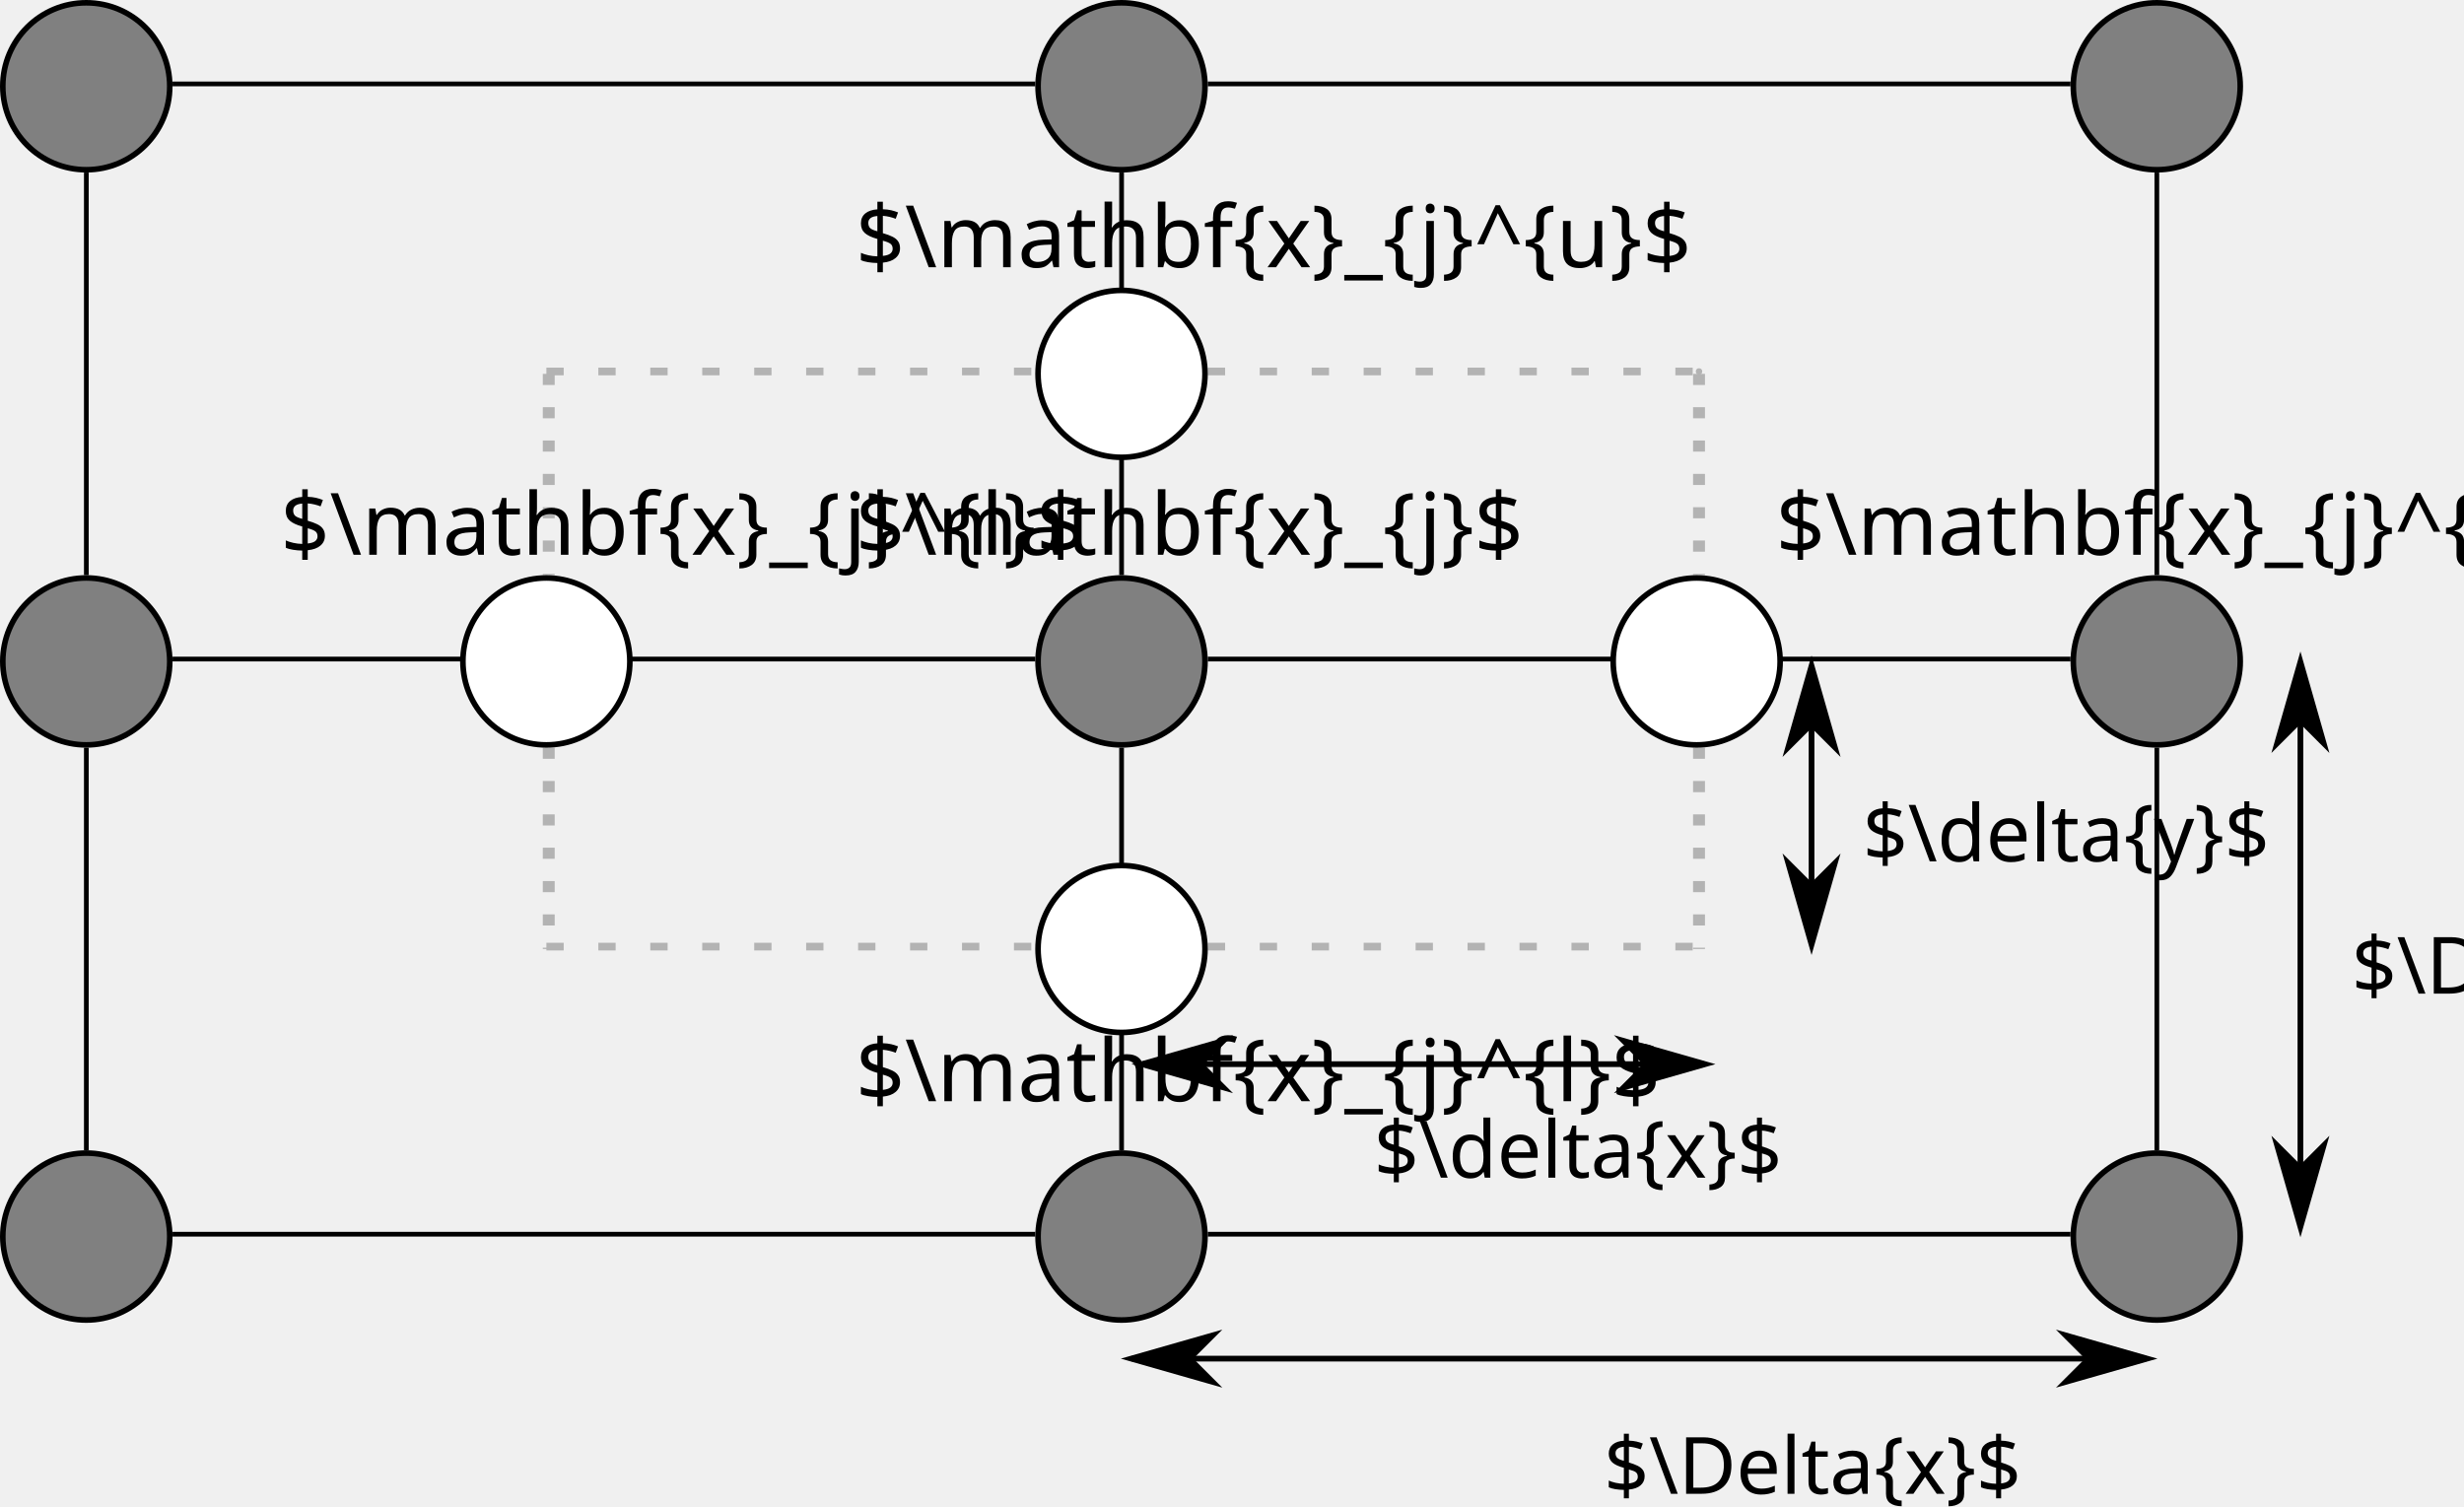
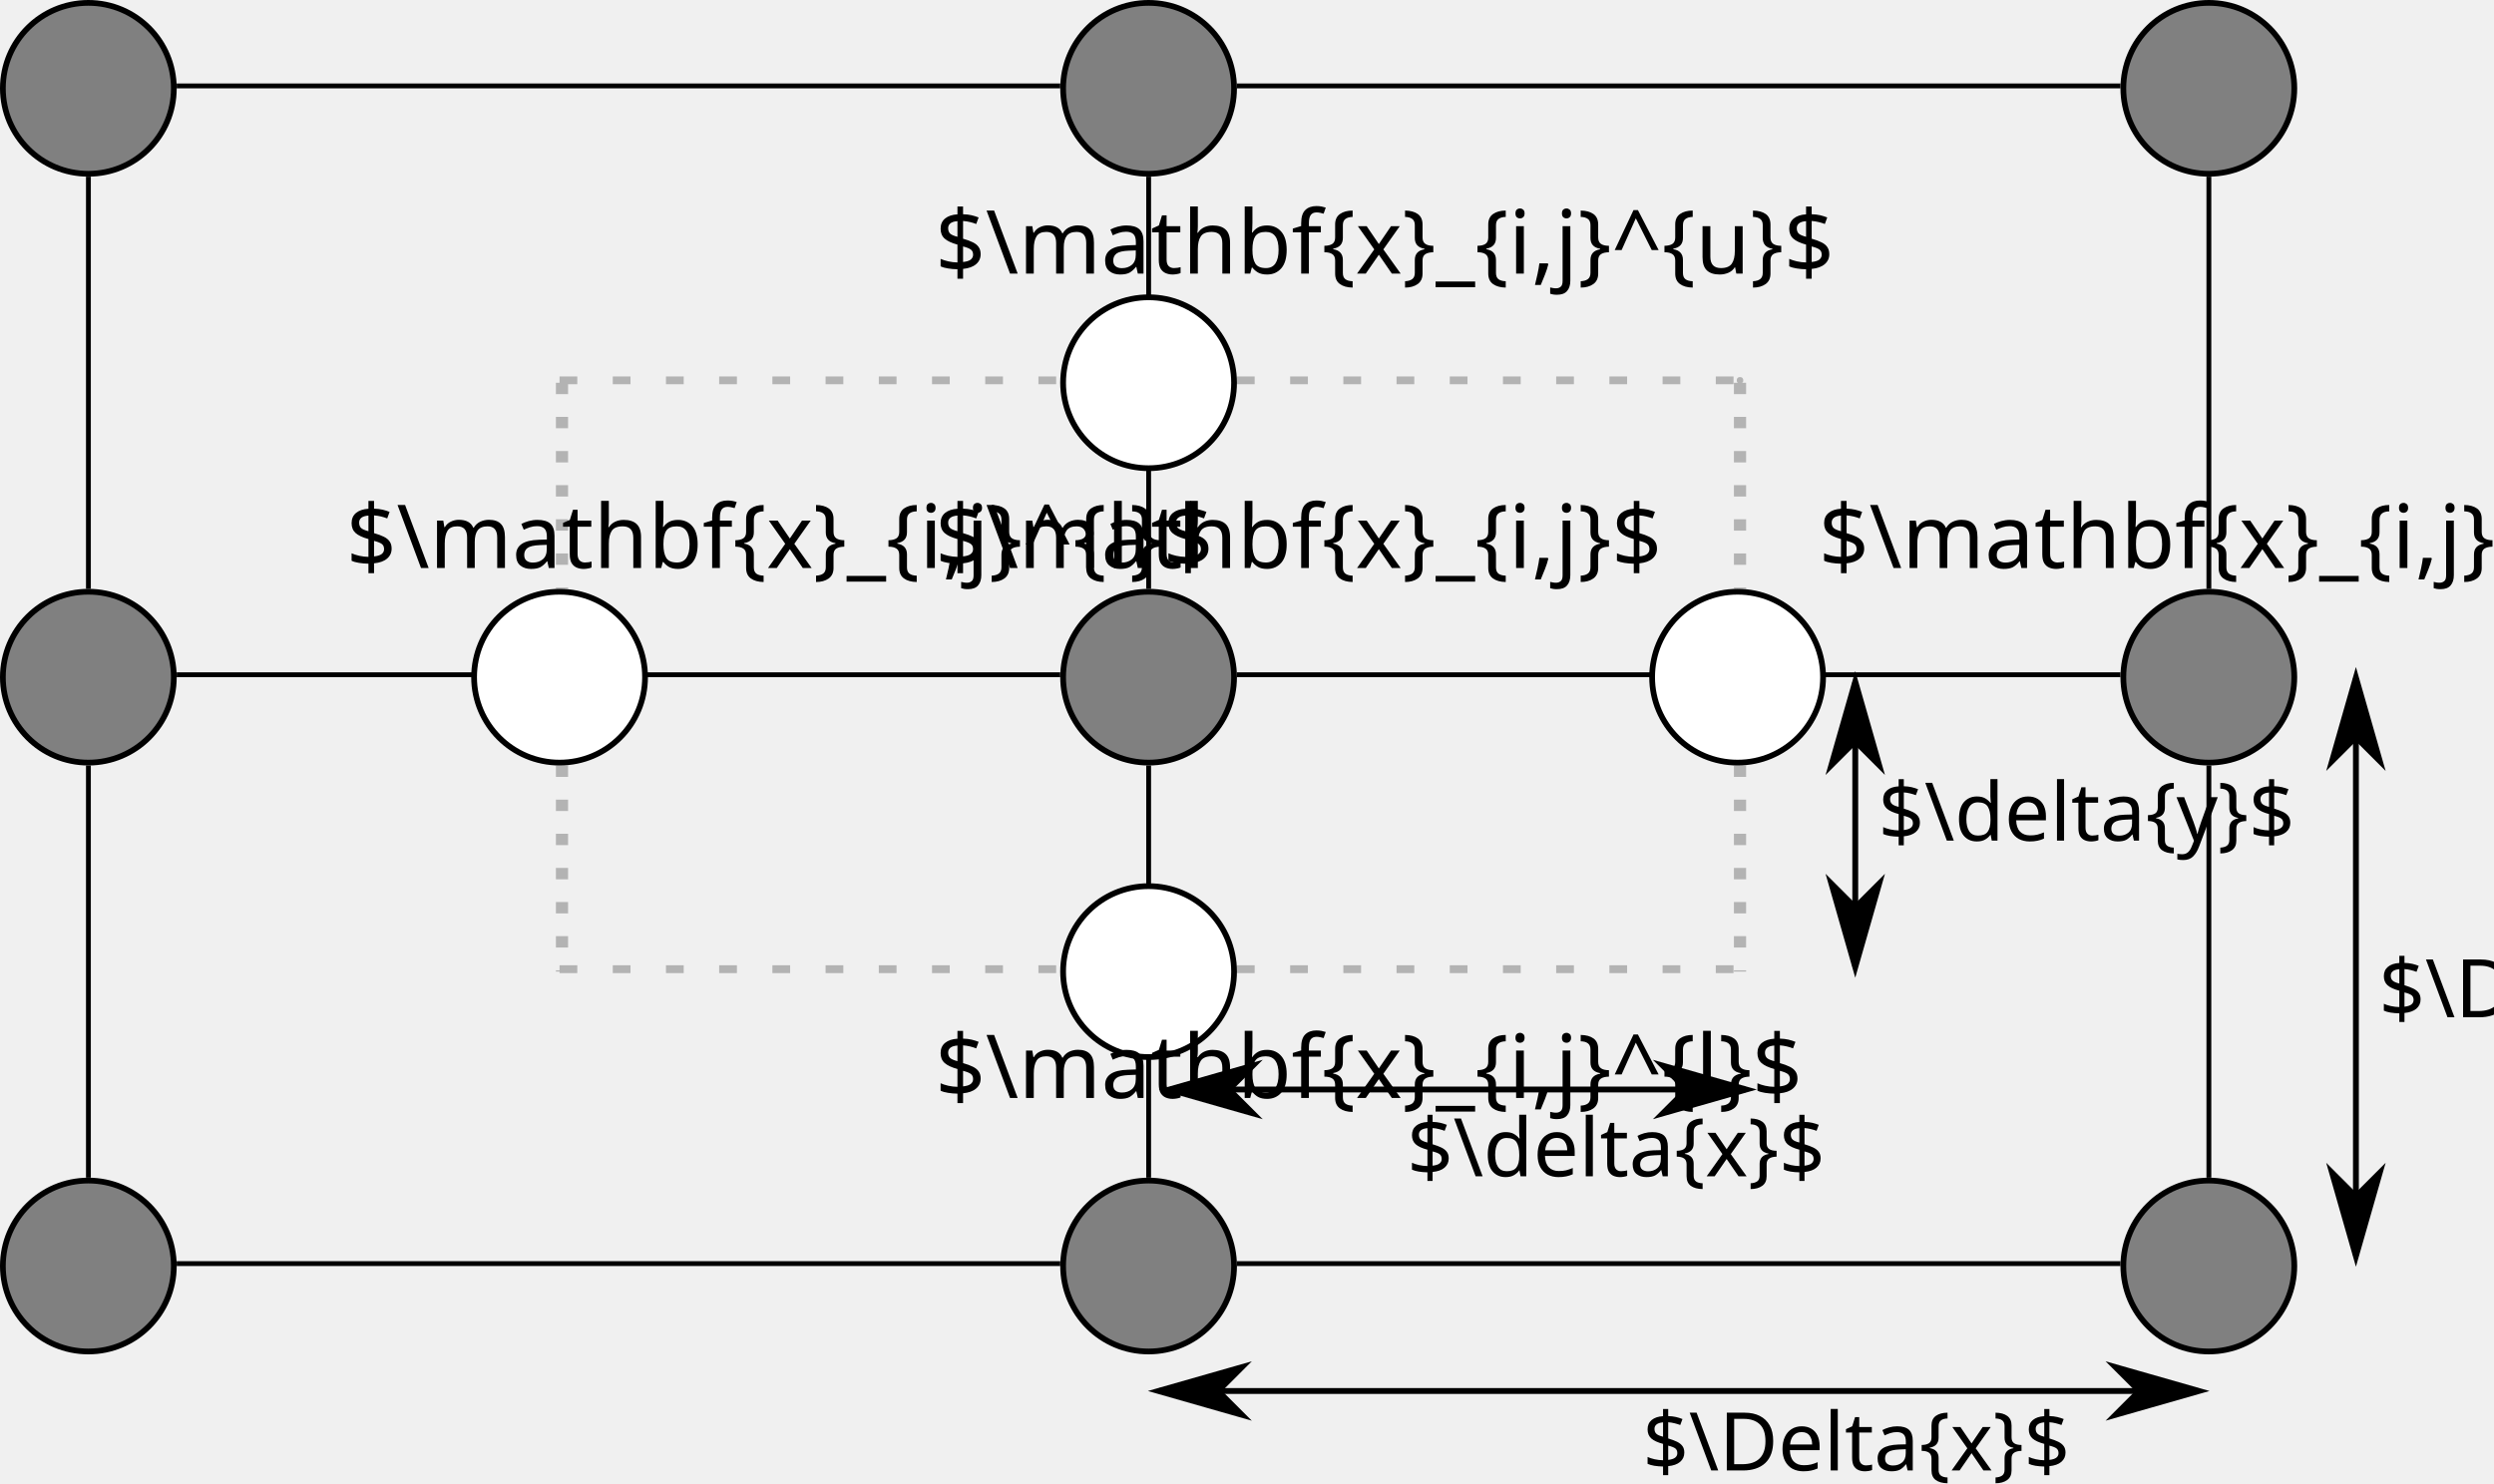
- <svg xmlns="http://www.w3.org/2000/svg" xmlns:xlink="http://www.w3.org/1999/xlink" width="120.909mm" height="73.931mm" viewBox="0 0 428.418 261.961" id="svg15084" version="1.1">
+ <svg xmlns="http://www.w3.org/2000/svg" xmlns:xlink="http://www.w3.org/1999/xlink" width="119.498mm" height="71.109mm" viewBox="0 0 423.418 251.961" id="svg15084" version="1.1">
  <defs id="defs15086">
    <marker style="overflow:visible" id="marker17420" refX="0" refY="0" orient="auto">
      <path transform="matrix(-0.8,0,0,-0.8,-10,0)" style="fill:#000000;fill-opacity:1;fill-rule:evenodd;stroke:#000000;stroke-width:1pt;stroke-opacity:1" d="M 0,0 5,-5 -12.5,0 5,5 0,0 Z" id="path17422" />
    </marker>
    <marker style="overflow:visible" id="marker17368" refX="0" refY="0" orient="auto">
      <path transform="matrix(0.8,0,0,0.8,10,0)" style="fill:#000000;fill-opacity:1;fill-rule:evenodd;stroke:#000000;stroke-width:1pt;stroke-opacity:1" d="M 0,0 5,-5 -12.5,0 5,5 0,0 Z" id="path17370" />
    </marker>
    <marker orient="auto" refY="0" refX="0" id="marker17152" style="overflow:visible">
      <path id="path17154" d="M 0,0 5,-5 -12.5,0 5,5 0,0 Z" style="fill:#000000;fill-opacity:1;fill-rule:evenodd;stroke:#000000;stroke-width:1pt;stroke-opacity:1" transform="matrix(-0.8,0,0,-0.8,-10,0)" />
    </marker>
    <marker orient="auto" refY="0" refX="0" id="marker17112" style="overflow:visible">
      <path id="path17114" d="M 0,0 5,-5 -12.5,0 5,5 0,0 Z" style="fill:#000000;fill-opacity:1;fill-rule:evenodd;stroke:#000000;stroke-width:1pt;stroke-opacity:1" transform="matrix(0.8,0,0,0.8,10,0)" />
    </marker>
    <marker style="overflow:visible" id="marker16248" refX="0" refY="0" orient="auto">
      <path transform="matrix(-0.8,0,0,-0.8,-10,0)" style="fill:#000000;fill-opacity:1;fill-rule:evenodd;stroke:#000000;stroke-width:1pt;stroke-opacity:1" d="M 0,0 5,-5 -12.5,0 5,5 0,0 Z" id="path16250" />
    </marker>
    <marker style="overflow:visible" id="marker16220" refX="0" refY="0" orient="auto">
      <path transform="matrix(0.8,0,0,0.8,10,0)" style="fill:#000000;fill-opacity:1;fill-rule:evenodd;stroke:#000000;stroke-width:1pt;stroke-opacity:1" d="M 0,0 5,-5 -12.5,0 5,5 0,0 Z" id="path16222" />
    </marker>
    <marker orient="auto" refY="0" refX="0" id="Arrow1Lend" style="overflow:visible">
      <path id="path6357" d="M 0,0 5,-5 -12.5,0 5,5 0,0 Z" style="fill:#000000;fill-opacity:1;fill-rule:evenodd;stroke:#000000;stroke-width:1pt;stroke-opacity:1" transform="matrix(-0.8,0,0,-0.8,-10,0)" />
    </marker>
    <marker orient="auto" refY="0" refX="0" id="Arrow1Lstart" style="overflow:visible">
      <path id="path6354" d="M 0,0 5,-5 -12.5,0 5,5 0,0 Z" style="fill:#000000;fill-opacity:1;fill-rule:evenodd;stroke:#000000;stroke-width:1pt;stroke-opacity:1" transform="matrix(0.8,0,0,0.8,10,0)" />
    </marker>
  </defs>
  <g id="layer5" transform="translate(-100,-222.3622)" />
  <g id="layer1" transform="translate(-100,-222.3622)">
    <g id="g15681" transform="matrix(0,-0.4666667,1,0,-171.9403,345.6955)">
      <path style="fill:none;fill-rule:evenodd;stroke:#000000;stroke-width:0.822px;stroke-linecap:butt;stroke-linejoin:miter;stroke-opacity:1" d="m 50,286.951 150,0" id="path15683" />
    </g>
    <g transform="matrix(0,-0.4666667,1,0,-171.9403,445.6955)" id="g15685">
      <path id="path15687" d="m 50,286.951 150,0" style="fill:none;fill-rule:evenodd;stroke:#000000;stroke-width:0.822px;stroke-linecap:butt;stroke-linejoin:miter;stroke-opacity:1" />
    </g>
    <use x="0" y="0" xlink:href="#g15681" id="use15689" transform="translate(180,4.5251869e-7)" width="100%" height="100%" />
    <use x="0" y="0" xlink:href="#g15685" id="use15691" transform="translate(180,4.5251869e-7)" width="100%" height="100%" />
    <g id="g15678" transform="translate(80.00001,49.99999)">
      <path id="path15640" d="m 50,286.951 150,0" style="fill:none;fill-rule:evenodd;stroke:#000000;stroke-width:0.822px;stroke-linecap:butt;stroke-linejoin:miter;stroke-opacity:1" />
    </g>
    <path id="path15642" d="m 310,336.951 150,0" style="fill:none;fill-rule:evenodd;stroke:#000000;stroke-width:0.822px;stroke-linecap:butt;stroke-linejoin:miter;stroke-opacity:1" />
    <path id="path15670" d="m 130,436.951 150,0" style="fill:none;fill-rule:evenodd;stroke:#000000;stroke-width:0.822px;stroke-linecap:butt;stroke-linejoin:miter;stroke-opacity:1" />
    <path style="fill:none;fill-rule:evenodd;stroke:#000000;stroke-width:0.822px;stroke-linecap:butt;stroke-linejoin:miter;stroke-opacity:1" d="m 310,436.951 150,0" id="path15672" />
    <path style="fill:none;fill-rule:evenodd;stroke:#000000;stroke-width:0.822px;stroke-linecap:butt;stroke-linejoin:miter;stroke-opacity:1" d="m 130,236.951 150,0" id="path15674" />
    <path id="path15676" d="m 310,236.951 150,0" style="fill:none;fill-rule:evenodd;stroke:#000000;stroke-width:0.822px;stroke-linecap:butt;stroke-linejoin:miter;stroke-opacity:1" />
    <use height="100%" width="100%" transform="translate(360,4.5251869e-7)" id="use15707" xlink:href="#g15681" y="0" x="0" />
    <use height="100%" width="100%" transform="translate(360,4.5251869e-7)" id="use15709" xlink:href="#g15685" y="0" x="0" />
    <g id="g15711" transform="matrix(0.5666667,0,0,1,166.6667,99.99999)" style="fill:#cccccc;stroke:#b3b3b3;stroke-width:1.328;stroke-linejoin:round;stroke-miterlimit:0;stroke-dasharray:5.314, 10.627;stroke-dashoffset:0">
      <path style="fill:#cccccc;fill-rule:evenodd;stroke:#b3b3b3;stroke-width:1.328;stroke-linecap:butt;stroke-linejoin:round;stroke-miterlimit:0;stroke-dasharray:5.314, 10.627;stroke-dashoffset:0;stroke-opacity:1" d="m 50,286.951 150,0" id="path15713" />
    </g>
    <g transform="matrix(0.5666667,0,0,1,281.6667,99.99999)" id="g15715" style="opacity:1;fill:#cccccc;stroke:#b3b3b3;stroke-width:1.328;stroke-linejoin:round;stroke-miterlimit:0;stroke-dasharray:5.314, 10.627;stroke-dashoffset:0">
      <path id="path15717" d="m 50,286.951 150,0" style="fill:#cccccc;fill-rule:evenodd;stroke:#b3b3b3;stroke-width:1.328;stroke-linecap:butt;stroke-linejoin:round;stroke-miterlimit:0;stroke-dasharray:5.314, 10.627;stroke-dashoffset:0;stroke-opacity:1" />
    </g>
    <g transform="matrix(0.5666667,0,0,1,166.6667,-1.3e-5)" id="g15719" style="fill:#cccccc;stroke:#b3b3b3;stroke-width:1.328;stroke-linejoin:round;stroke-miterlimit:0;stroke-dasharray:5.314, 10.627;stroke-dashoffset:0">
      <path id="path15721" d="m 50,286.951 150,0" style="fill:#cccccc;fill-rule:evenodd;stroke:#b3b3b3;stroke-width:1.328;stroke-linecap:butt;stroke-linejoin:round;stroke-miterlimit:0;stroke-dasharray:5.314, 10.627;stroke-dashoffset:0;stroke-opacity:1" />
    </g>
    <g id="g15723" transform="matrix(0.5666667,0,0,1,281.6667,-1.3e-5)" style="fill:#cccccc;stroke:#b3b3b3;stroke-width:1.328;stroke-linejoin:round;stroke-miterlimit:0;stroke-dasharray:5.314, 10.627;stroke-dashoffset:0">
      <path style="fill:#cccccc;fill-rule:evenodd;stroke:#b3b3b3;stroke-width:1.328;stroke-linecap:butt;stroke-linejoin:round;stroke-miterlimit:0;stroke-dasharray:5.314, 10.627;stroke-dashoffset:0;stroke-opacity:1" d="m 50,286.951 150,0" id="path15725" />
    </g>
    <g id="g15727" transform="matrix(0,0.2333333,-1,0,482.3622,340.6955)" style="fill:#cccccc;stroke:#b3b3b3;stroke-width:2.07;stroke-linejoin:round;stroke-miterlimit:0;stroke-dasharray:8.281, 16.562;stroke-dashoffset:0">
      <path style="fill:#cccccc;fill-rule:evenodd;stroke:#b3b3b3;stroke-width:2.07;stroke-linecap:butt;stroke-linejoin:round;stroke-miterlimit:0;stroke-dasharray:8.281, 16.562;stroke-dashoffset:0;stroke-opacity:1" d="m 50,286.951 150,0" id="path15729" />
    </g>
    <g transform="matrix(0,0.2333333,-1,0,482.3622,275.6955)" id="g15731" style="fill:#cccccc;stroke:#b3b3b3;stroke-width:2.07;stroke-linejoin:round;stroke-miterlimit:0;stroke-dasharray:8.281, 16.562;stroke-dashoffset:0">
      <path id="path15733" d="m 50,286.951 150,0" style="fill:#cccccc;fill-rule:evenodd;stroke:#b3b3b3;stroke-width:2.07;stroke-linecap:butt;stroke-linejoin:round;stroke-miterlimit:0;stroke-dasharray:8.281, 16.562;stroke-dashoffset:0;stroke-opacity:1" />
    </g>
    <g transform="matrix(0,0.2333333,-1,0,682.3622,340.6955)" id="g15735" style="fill:#cccccc;stroke:#b3b3b3;stroke-width:2.07;stroke-linejoin:round;stroke-miterlimit:0;stroke-dasharray:8.281, 16.562;stroke-dashoffset:0">
      <path id="path15737" d="m 50,286.951 150,0" style="fill:#cccccc;fill-rule:evenodd;stroke:#b3b3b3;stroke-width:2.07;stroke-linecap:butt;stroke-linejoin:round;stroke-miterlimit:0;stroke-dasharray:8.281, 16.562;stroke-dashoffset:0;stroke-opacity:1" />
    </g>
    <g id="g15747" style="fill:#cccccc;stroke:#b3b3b3;stroke-width:1;stroke-linejoin:round;stroke-miterlimit:0;stroke-dasharray:4, 8;stroke-dashoffset:0" transform="translate(80.00001,49.99999)">
      <g transform="matrix(0,0.2333333,-1,0,602.3622,225.6955)" id="g15739" style="fill:#cccccc;stroke:#b3b3b3;stroke-width:2.07;stroke-linejoin:round;stroke-miterlimit:0;stroke-dasharray:8.281, 16.562;stroke-dashoffset:0">
        <path id="path15741" d="m 50,286.951 150,0" style="fill:#cccccc;fill-rule:evenodd;stroke:#b3b3b3;stroke-width:2.07;stroke-linecap:butt;stroke-linejoin:round;stroke-miterlimit:0;stroke-dasharray:8.281, 16.562;stroke-dashoffset:0;stroke-opacity:1" />
      </g>
      <rect y="236.902" x="315.361" height="0.099" width="0.099" id="rect15745" style="opacity:1;fill:#cccccc;fill-opacity:1;stroke:#b3b3b3;stroke-width:1;stroke-linejoin:round;stroke-miterlimit:0;stroke-dasharray:4, 8;stroke-dashoffset:0;stroke-opacity:1" />
    </g>
    <ellipse style="opacity:1;fill:#808080;fill-opacity:1;stroke:#000000;stroke-width:0.975;stroke-miterlimit:4;stroke-dasharray:none;stroke-dashoffset:0;stroke-opacity:1" id="path15094" cx="115" cy="337.362" rx="14.513" ry="14.513" />
    <ellipse ry="14.513" rx="14.513" cy="337.362" cx="295" id="ellipse15636" style="opacity:1;fill:#808080;fill-opacity:1;stroke:#000000;stroke-width:0.975;stroke-miterlimit:4;stroke-dasharray:none;stroke-dashoffset:0;stroke-opacity:1" />
    <ellipse style="opacity:1;fill:#808080;fill-opacity:1;stroke:#000000;stroke-width:0.975;stroke-miterlimit:4;stroke-dasharray:none;stroke-dashoffset:0;stroke-opacity:1" id="ellipse15638" cx="475" cy="337.362" rx="14.513" ry="14.513" />
    <ellipse style="opacity:1;fill:#ffffff;fill-opacity:1;stroke:#000000;stroke-width:0.975;stroke-miterlimit:4;stroke-dasharray:none;stroke-dashoffset:0;stroke-opacity:1" id="ellipse15650" cx="395" cy="337.362" rx="14.513" ry="14.513" />
    <ellipse ry="14.513" rx="14.513" cy="337.362" cx="195" id="ellipse15652" style="opacity:1;fill:#ffffff;fill-opacity:1;stroke:#000000;stroke-width:0.975;stroke-miterlimit:4;stroke-dasharray:none;stroke-dashoffset:0;stroke-opacity:1" />
    <ellipse ry="14.513" rx="14.513" cy="287.362" cx="295" id="ellipse15654" style="opacity:1;fill:#ffffff;fill-opacity:1;stroke:#000000;stroke-width:0.975;stroke-miterlimit:4;stroke-dasharray:none;stroke-dashoffset:0;stroke-opacity:1" />
    <ellipse style="opacity:1;fill:#ffffff;fill-opacity:1;stroke:#000000;stroke-width:0.975;stroke-miterlimit:4;stroke-dasharray:none;stroke-dashoffset:0;stroke-opacity:1" id="ellipse15656" cx="295" cy="387.362" rx="14.513" ry="14.513" />
    <ellipse style="opacity:1;fill:#808080;fill-opacity:1;stroke:#000000;stroke-width:0.975;stroke-miterlimit:4;stroke-dasharray:none;stroke-dashoffset:0;stroke-opacity:1" id="ellipse15658" cx="295" cy="237.362" rx="14.513" ry="14.513" />
    <ellipse style="opacity:1;fill:#808080;fill-opacity:1;stroke:#000000;stroke-width:0.975;stroke-miterlimit:4;stroke-dasharray:none;stroke-dashoffset:0;stroke-opacity:1" id="ellipse15660" cx="295" cy="437.362" rx="14.513" ry="14.513" />
    <ellipse ry="14.513" rx="14.513" cy="437.362" cx="115" id="ellipse15662" style="opacity:1;fill:#808080;fill-opacity:1;stroke:#000000;stroke-width:0.975;stroke-miterlimit:4;stroke-dasharray:none;stroke-dashoffset:0;stroke-opacity:1" />
    <ellipse style="opacity:1;fill:#808080;fill-opacity:1;stroke:#000000;stroke-width:0.975;stroke-miterlimit:4;stroke-dasharray:none;stroke-dashoffset:0;stroke-opacity:1" id="ellipse15664" cx="115" cy="237.362" rx="14.513" ry="14.513" />
    <ellipse ry="14.513" rx="14.513" cy="237.362" cx="475" id="ellipse15666" style="opacity:1;fill:#808080;fill-opacity:1;stroke:#000000;stroke-width:0.975;stroke-miterlimit:4;stroke-dasharray:none;stroke-dashoffset:0;stroke-opacity:1" />
    <ellipse style="opacity:1;fill:#808080;fill-opacity:1;stroke:#000000;stroke-width:0.975;stroke-miterlimit:4;stroke-dasharray:none;stroke-dashoffset:0;stroke-opacity:1" id="ellipse15668" cx="475" cy="437.362" rx="14.513" ry="14.513" />
-     <text xml:space="preserve" style="font-style:normal;font-weight:normal;font-size:40px;line-height:125%;font-family:sans-serif;letter-spacing:0px;word-spacing:0px;fill:#000000;fill-opacity:1;stroke:none;stroke-width:1px;stroke-linecap:butt;stroke-linejoin:miter;stroke-opacity:1" x="248.755" y="268.825" id="text15836">
-       <tspan id="tspan15838" x="248.755" y="268.825" style="font-size:15px">$\mathbf{x}_{j}^{u}$</tspan>
+     <text xml:space="preserve" style="font-style:normal;font-weight:normal;font-size:40px;line-height:125%;font-family:sans-serif;letter-spacing:0px;word-spacing:0px;fill:#000000;fill-opacity:1;stroke:none;stroke-width:1px;stroke-linecap:butt;stroke-linejoin:miter;stroke-opacity:1" x="258.755" y="268.825" id="text15836">
+       <tspan id="tspan15838" x="258.755" y="268.825" style="font-size:15px">$\mathbf{x}_{i,j}^{u}$</tspan>
    </text>
-     <text id="text15980" y="413.825" x="248.755" style="font-style:normal;font-weight:normal;font-size:40px;line-height:125%;font-family:sans-serif;letter-spacing:0px;word-spacing:0px;fill:#000000;fill-opacity:1;stroke:none;stroke-width:1px;stroke-linecap:butt;stroke-linejoin:miter;stroke-opacity:1" xml:space="preserve">
-       <tspan style="font-size:15px" y="413.825" x="248.755" id="tspan15982">$\mathbf{x}_{j}^{l}$</tspan>
+     <text id="text15980" y="408.824" x="258.755" style="font-style:normal;font-weight:normal;font-size:40px;line-height:125%;font-family:sans-serif;letter-spacing:0px;word-spacing:0px;fill:#000000;fill-opacity:1;stroke:none;stroke-width:1px;stroke-linecap:butt;stroke-linejoin:miter;stroke-opacity:1" xml:space="preserve">
+       <tspan style="font-size:15px" y="408.824" x="258.755" id="tspan15982">$\mathbf{x}_{i,j}^{l}$</tspan>
    </text>
-     <text id="text15984" y="318.825" x="248.755" style="font-style:normal;font-weight:normal;font-size:40px;line-height:125%;font-family:sans-serif;letter-spacing:0px;word-spacing:0px;fill:#000000;fill-opacity:1;stroke:none;stroke-width:1px;stroke-linecap:butt;stroke-linejoin:miter;stroke-opacity:1" xml:space="preserve">
-       <tspan style="font-size:15px" y="318.825" x="248.755" id="tspan15986">$\mathbf{x}_{j}$</tspan>
+     <text id="text15984" y="318.825" x="258.755" style="font-style:normal;font-weight:normal;font-size:40px;line-height:125%;font-family:sans-serif;letter-spacing:0px;word-spacing:0px;fill:#000000;fill-opacity:1;stroke:none;stroke-width:1px;stroke-linecap:butt;stroke-linejoin:miter;stroke-opacity:1" xml:space="preserve">
+       <tspan style="font-size:15px" y="318.825" x="258.755" id="tspan15986">$\mathbf{x}_{i,j}$</tspan>
    </text>
-     <text xml:space="preserve" style="font-style:normal;font-weight:normal;font-size:40px;line-height:125%;font-family:sans-serif;letter-spacing:0px;word-spacing:0px;fill:#000000;fill-opacity:1;stroke:none;stroke-width:1px;stroke-linecap:butt;stroke-linejoin:miter;stroke-opacity:1" x="148.755" y="318.825" id="text15988">
-       <tspan id="tspan15990" x="148.755" y="318.825" style="font-size:15px">$\mathbf{x}_{j}^{l}$</tspan>
+     <text xml:space="preserve" style="font-style:normal;font-weight:normal;font-size:40px;line-height:125%;font-family:sans-serif;letter-spacing:0px;word-spacing:0px;fill:#000000;fill-opacity:1;stroke:none;stroke-width:1px;stroke-linecap:butt;stroke-linejoin:miter;stroke-opacity:1" x="158.755" y="318.825" id="text15988">
+       <tspan id="tspan15990" x="158.755" y="318.825" style="font-size:15px">$\mathbf{x}_{i,j}^{l}$</tspan>
    </text>
    <text xml:space="preserve" style="font-style:normal;font-weight:normal;font-size:40px;line-height:125%;font-family:sans-serif;letter-spacing:0px;word-spacing:0px;fill:#000000;fill-opacity:1;stroke:none;stroke-width:1px;stroke-linecap:butt;stroke-linejoin:miter;stroke-opacity:1" x="408.755" y="318.825" id="text15992">
-       <tspan id="tspan15994" x="408.755" y="318.825" style="font-size:15px">$\mathbf{x}_{j}^{r}$</tspan>
+       <tspan id="tspan15994" x="408.755" y="318.825" style="font-size:15px">$\mathbf{x}_{i,j}^{r}$</tspan>
    </text>
    <path style="fill:none;fill-rule:evenodd;stroke:#000000;stroke-width:0.993px;stroke-linecap:butt;stroke-linejoin:miter;stroke-opacity:1;marker-start:url(#Arrow1Lstart);marker-end:url(#Arrow1Lend)" d="m 296.807,458.586 176.387,0" id="path15996" />
    <path id="path16218" d="m 499.976,337.562 0,97.993" style="fill:none;fill-rule:evenodd;stroke:#000000;stroke-width:0.993;stroke-linecap:butt;stroke-linejoin:miter;stroke-miterlimit:4;stroke-dasharray:none;stroke-opacity:1;marker-start:url(#marker16220);marker-end:url(#marker16248)" />
    <path style="fill:none;fill-rule:evenodd;stroke:#000000;stroke-width:0.993;stroke-linecap:butt;stroke-linejoin:miter;stroke-miterlimit:4;stroke-dasharray:none;stroke-opacity:1;marker-start:url(#marker17112);marker-end:url(#marker17152)" d="m 414.976,338.252 0,48.221" id="path17110" />
    <path id="path17366" d="m 396.339,407.386 -97.678,0" style="fill:none;fill-rule:evenodd;stroke:#000000;stroke-width:0.993;stroke-linecap:butt;stroke-linejoin:miter;stroke-miterlimit:4;stroke-dasharray:none;stroke-opacity:1;marker-start:url(#marker17368);marker-end:url(#marker17420)" />
-     <text xml:space="preserve" style="font-style:normal;font-weight:normal;font-size:40px;line-height:125%;font-family:sans-serif;letter-spacing:0px;word-spacing:0px;fill:#000000;fill-opacity:1;stroke:none;stroke-width:1px;stroke-linecap:butt;stroke-linejoin:miter;stroke-opacity:1" x="378.859" y="482.081" id="text17754">
-       <tspan id="tspan17756" x="378.859" y="482.081" style="font-size:13.75px">$\Delta{x}$</tspan>
+     <text xml:space="preserve" style="font-style:normal;font-weight:normal;font-size:40px;line-height:125%;font-family:sans-serif;letter-spacing:0px;word-spacing:0px;fill:#000000;fill-opacity:1;stroke:none;stroke-width:1px;stroke-linecap:butt;stroke-linejoin:miter;stroke-opacity:1" x="378.859" y="472.081" id="text17754">
+       <tspan id="tspan17756" x="378.859" y="472.081" style="font-size:13.75px">$\Delta{x}$</tspan>
    </text>
-     <text id="text17770" y="395.12" x="508.859" style="font-style:normal;font-weight:normal;font-size:40px;line-height:125%;font-family:sans-serif;letter-spacing:0px;word-spacing:0px;fill:#000000;fill-opacity:1;stroke:none;stroke-width:1px;stroke-linecap:butt;stroke-linejoin:miter;stroke-opacity:1" xml:space="preserve">
-       <tspan style="font-size:13.75px" y="395.12" x="508.859" id="tspan17772">$\Delta{y}$</tspan>
+     <text id="text17770" y="395.12" x="503.859" style="font-style:normal;font-weight:normal;font-size:40px;line-height:125%;font-family:sans-serif;letter-spacing:0px;word-spacing:0px;fill:#000000;fill-opacity:1;stroke:none;stroke-width:1px;stroke-linecap:butt;stroke-linejoin:miter;stroke-opacity:1" xml:space="preserve">
+       <tspan style="font-size:13.75px" y="395.12" x="503.859" id="tspan17772">$\Delta{y}$</tspan>
    </text>
-     <text id="text17810" y="427.12" x="338.859" style="font-style:normal;font-weight:normal;font-size:40px;line-height:125%;font-family:sans-serif;letter-spacing:0px;word-spacing:0px;fill:#000000;fill-opacity:1;stroke:none;stroke-width:1px;stroke-linecap:butt;stroke-linejoin:miter;stroke-opacity:1" xml:space="preserve">
-       <tspan style="font-size:13.75px" y="427.12" x="338.859" id="tspan17812">$\delta{x}$</tspan>
+     <text id="text17810" y="422.12" x="338.859" style="font-style:normal;font-weight:normal;font-size:40px;line-height:125%;font-family:sans-serif;letter-spacing:0px;word-spacing:0px;fill:#000000;fill-opacity:1;stroke:none;stroke-width:1px;stroke-linecap:butt;stroke-linejoin:miter;stroke-opacity:1" xml:space="preserve">
+       <tspan style="font-size:13.75px" y="422.12" x="338.859" id="tspan17812">$\delta{x}$</tspan>
    </text>
-     <text xml:space="preserve" style="font-style:normal;font-weight:normal;font-size:40px;line-height:125%;font-family:sans-serif;letter-spacing:0px;word-spacing:0px;fill:#000000;fill-opacity:1;stroke:none;stroke-width:1px;stroke-linecap:butt;stroke-linejoin:miter;stroke-opacity:1" x="423.859" y="372.12" id="text17814">
-       <tspan id="tspan17816" x="423.859" y="372.12" style="font-size:13.75px">$\delta{y}$</tspan>
+     <text xml:space="preserve" style="font-style:normal;font-weight:normal;font-size:40px;line-height:125%;font-family:sans-serif;letter-spacing:0px;word-spacing:0px;fill:#000000;fill-opacity:1;stroke:none;stroke-width:1px;stroke-linecap:butt;stroke-linejoin:miter;stroke-opacity:1" x="418.859" y="365.12" id="text17814">
+       <tspan id="tspan17816" x="418.859" y="365.12" style="font-size:13.75px">$\delta{y}$</tspan>
    </text>
  </g>
</svg>
